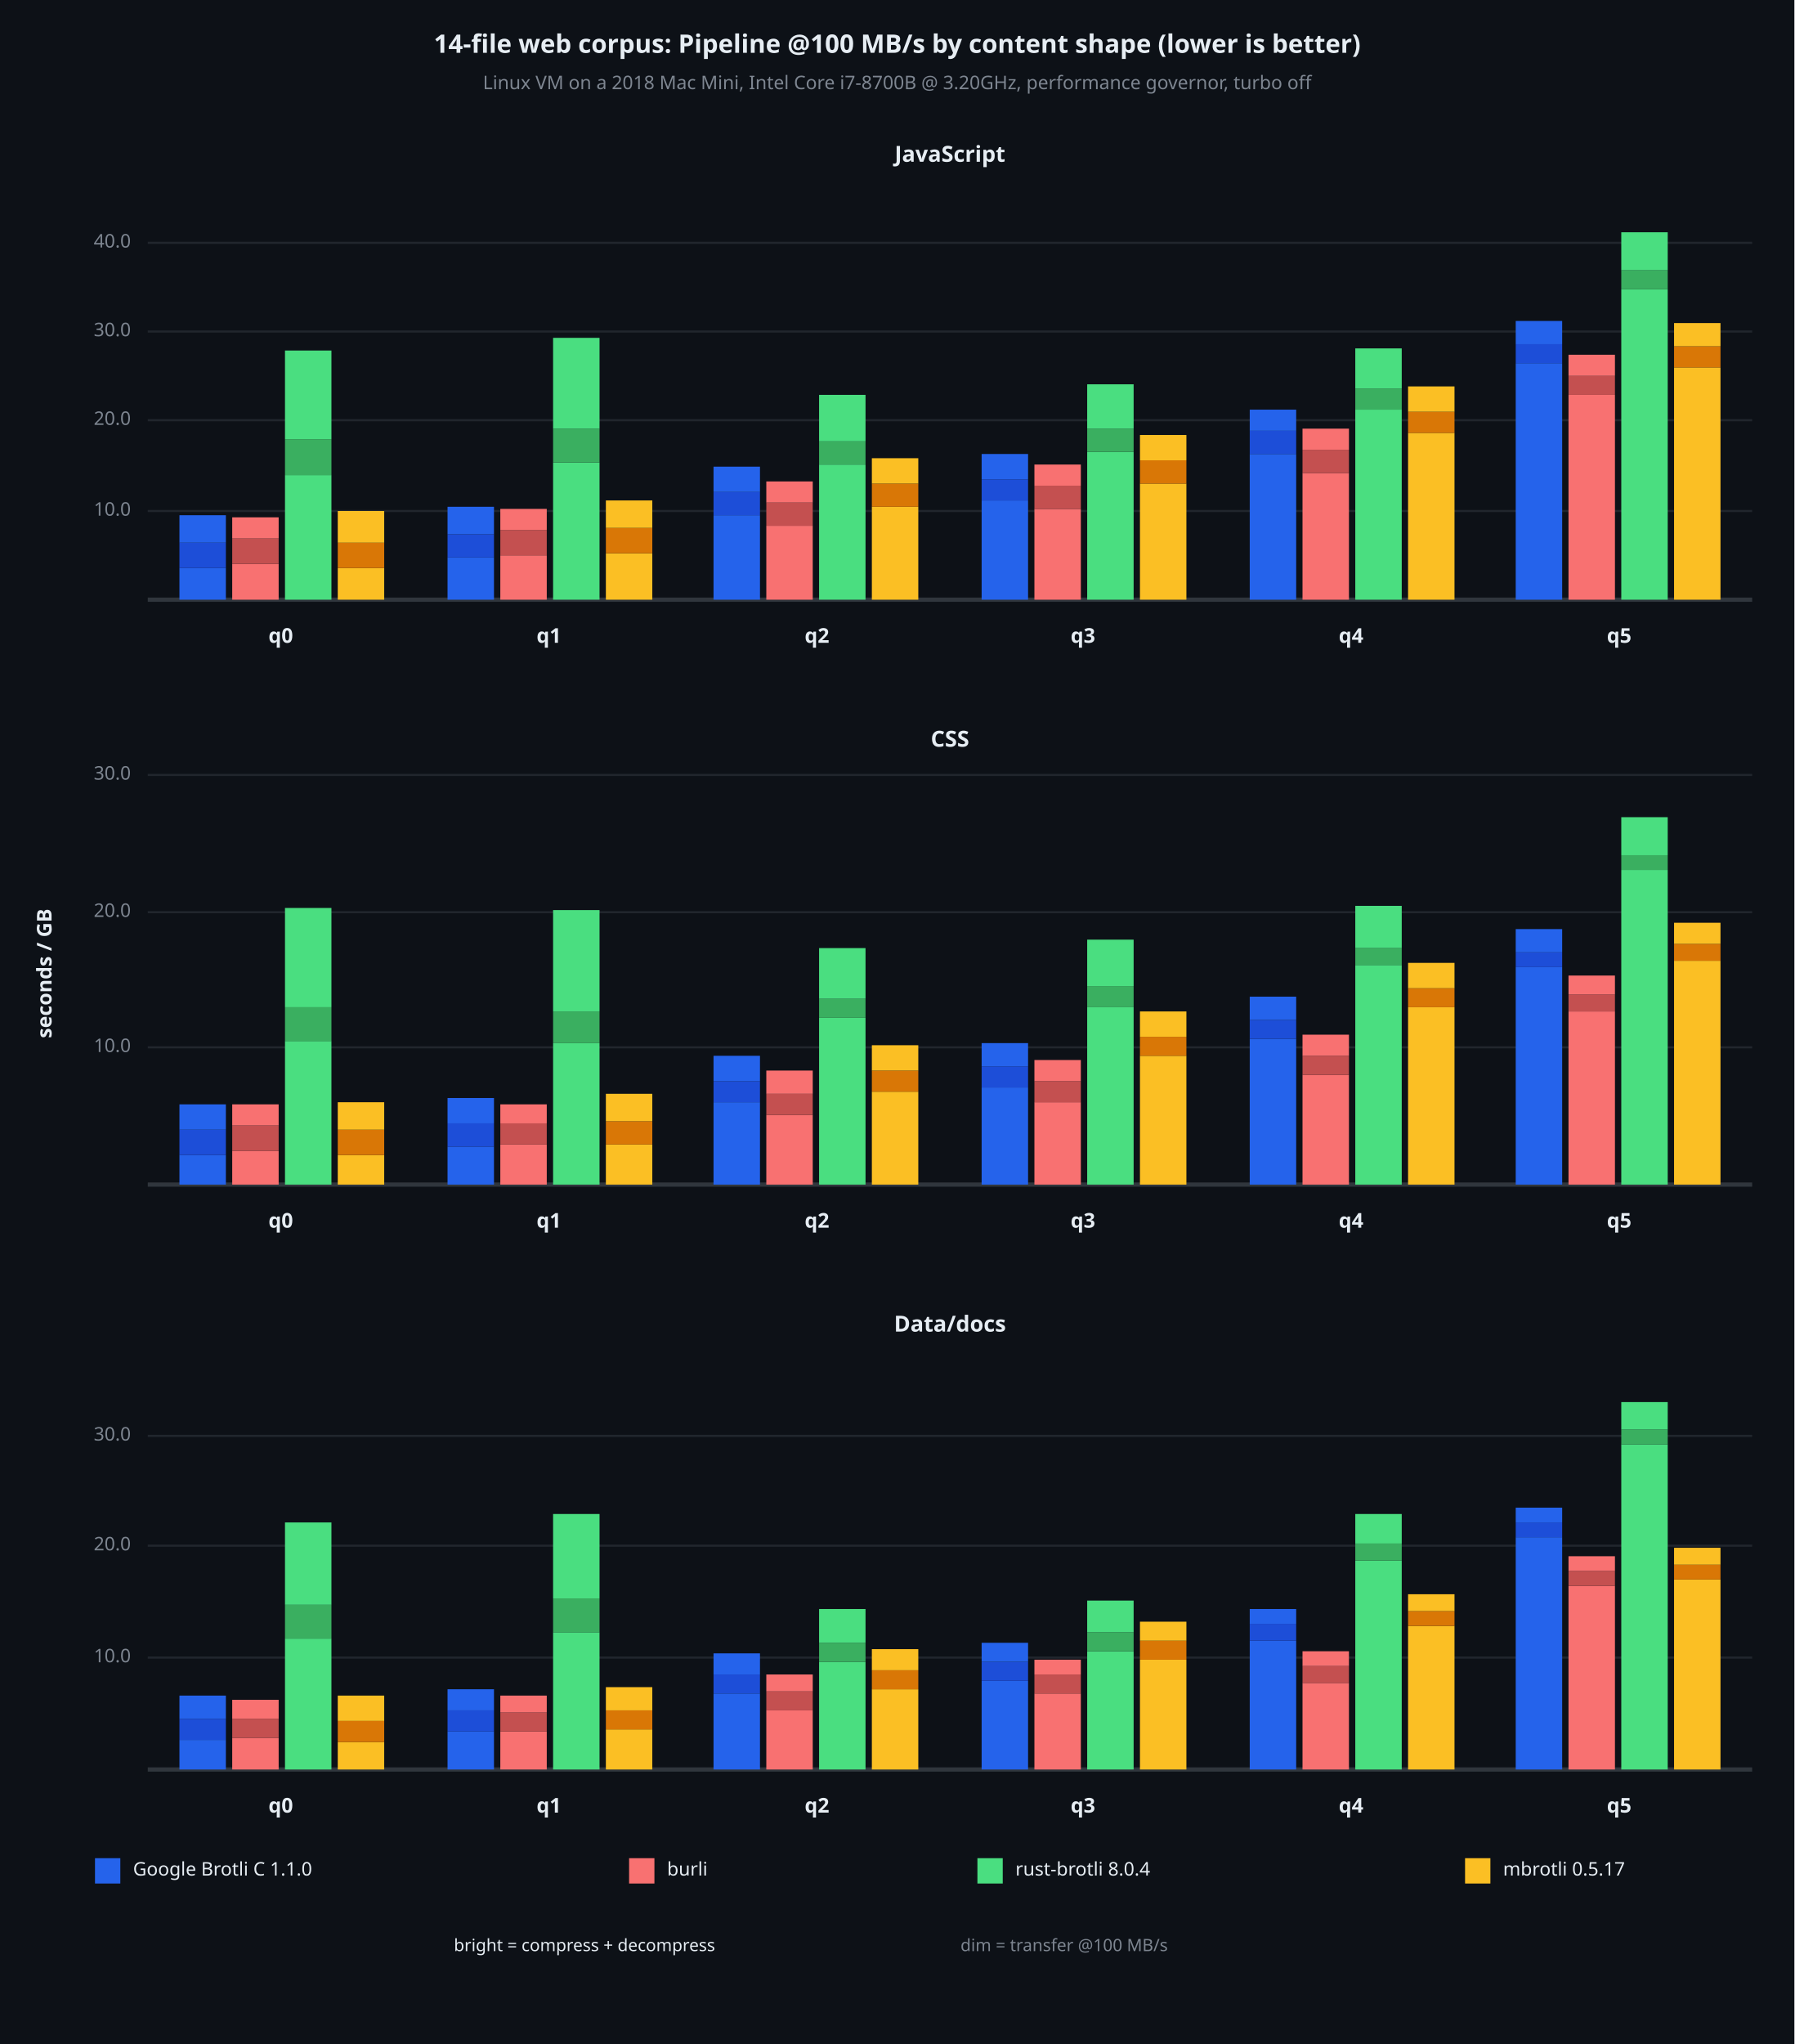
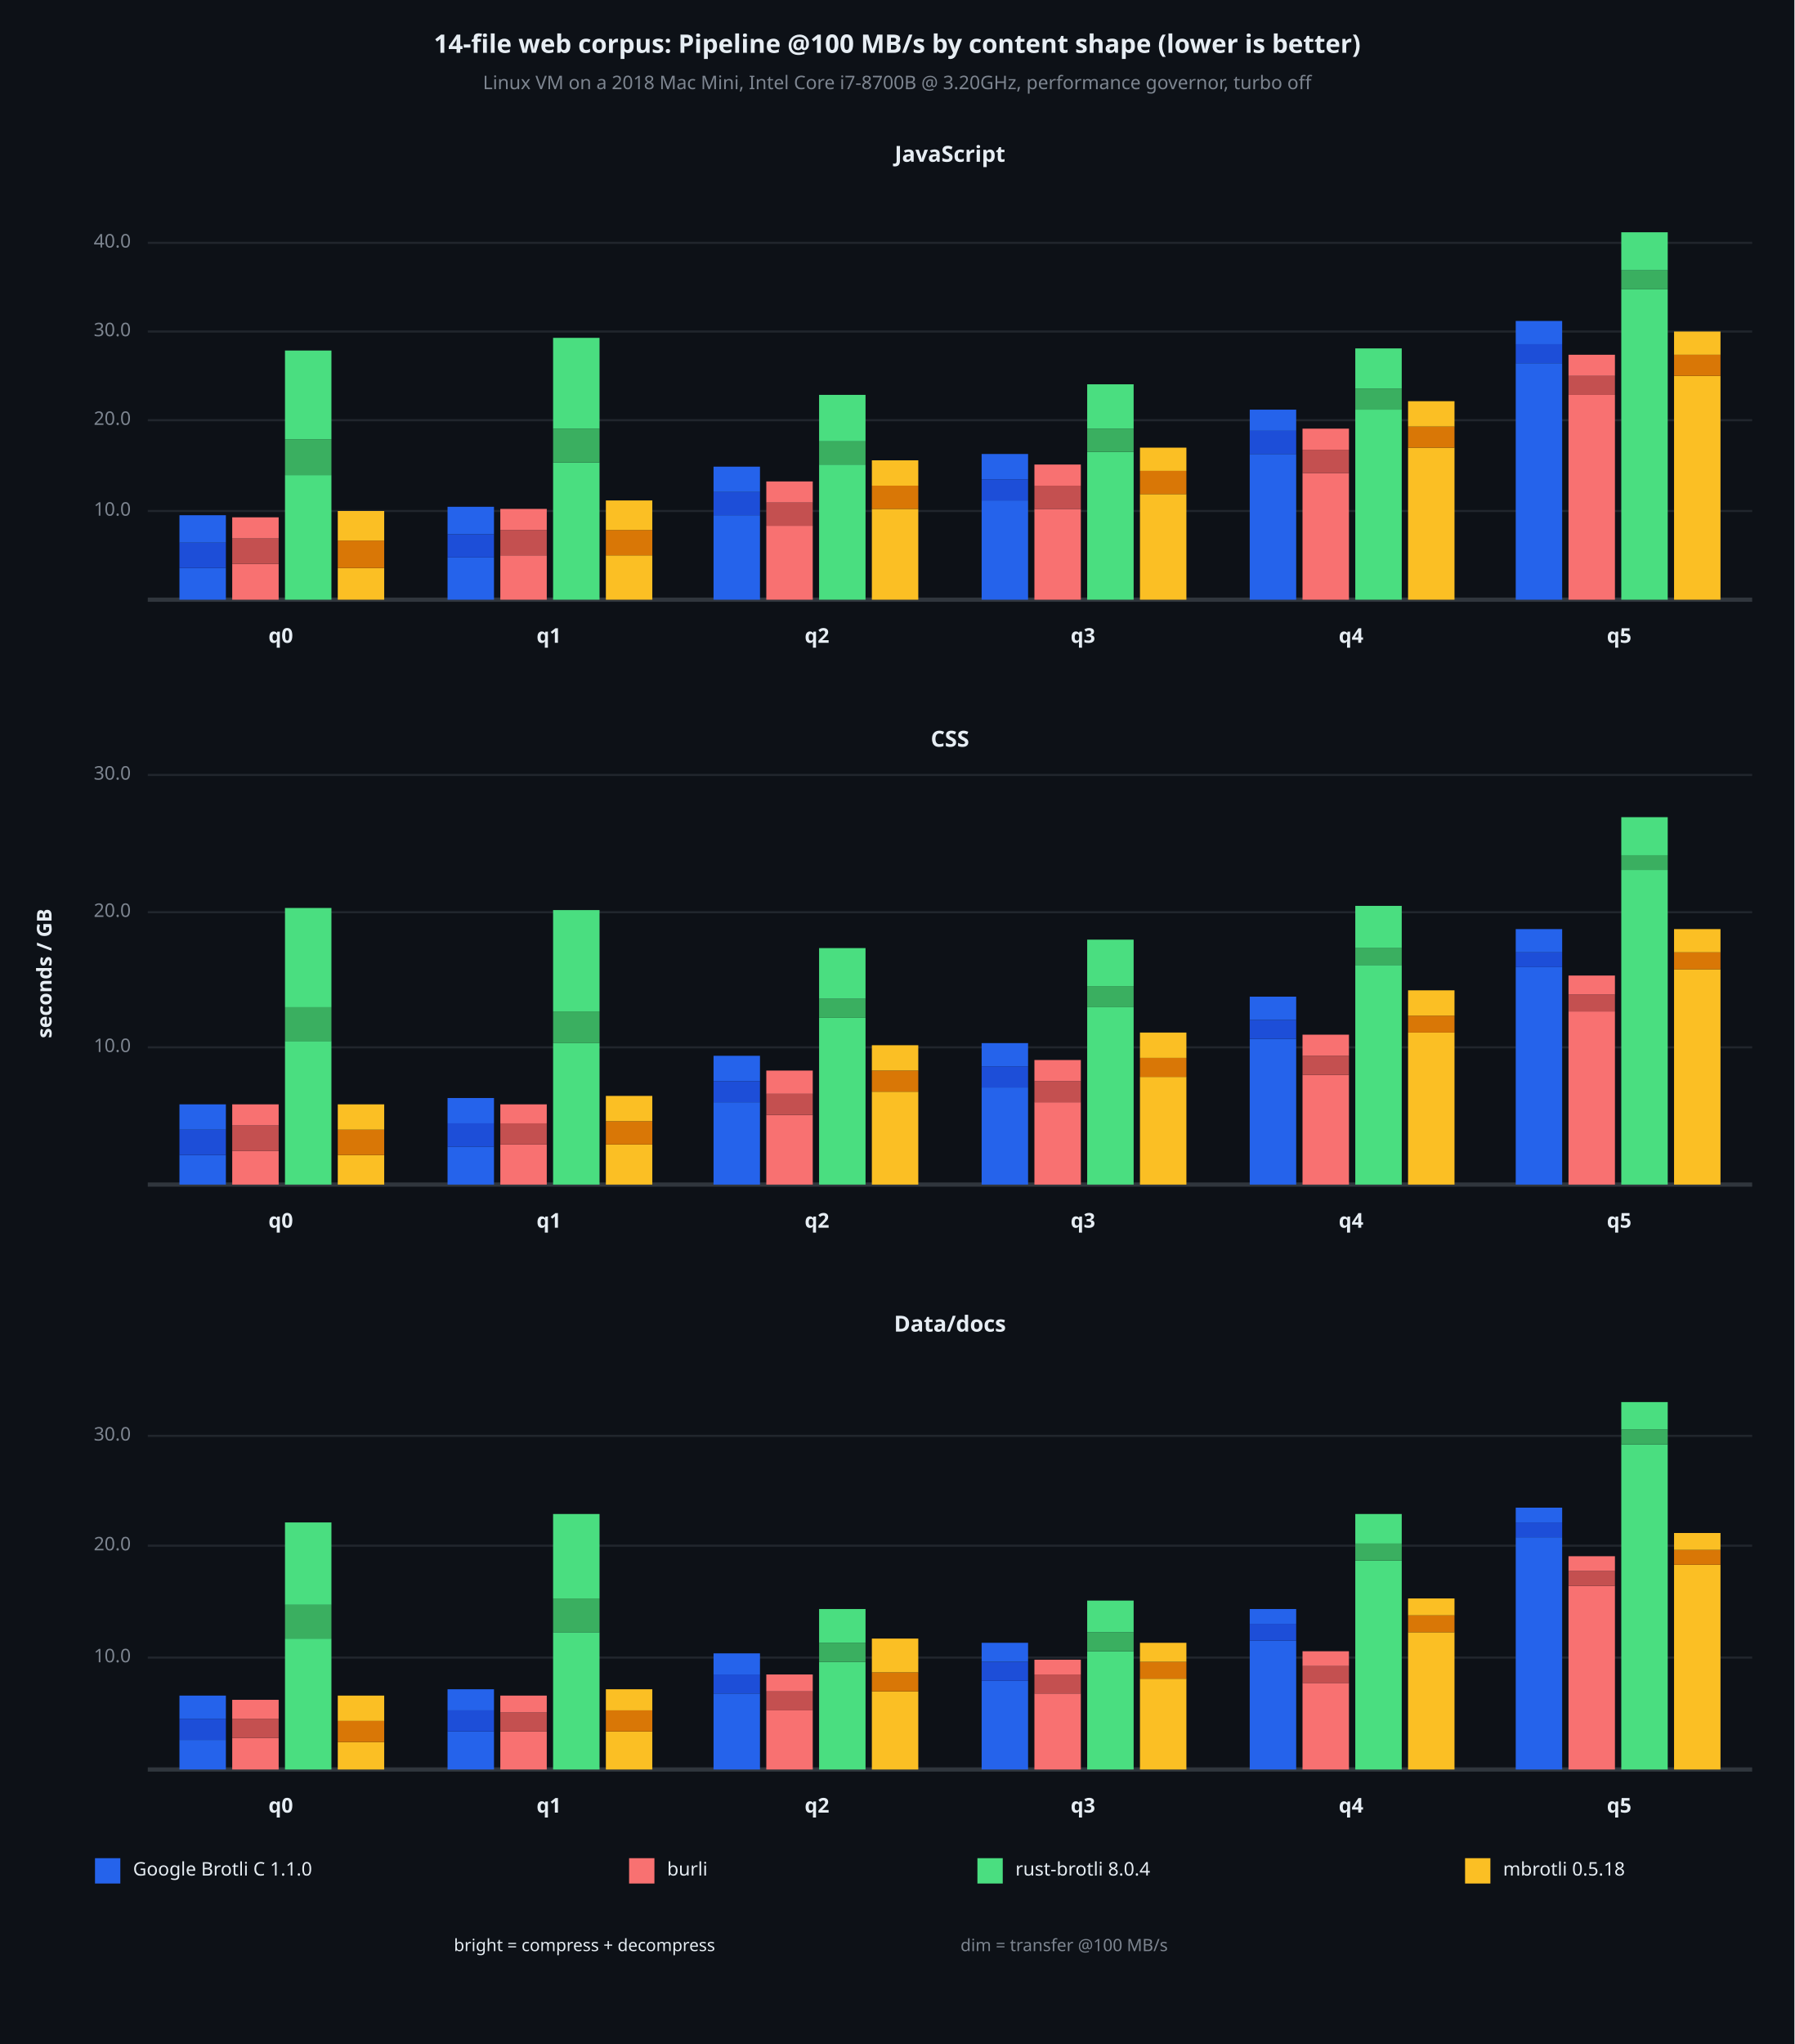
<svg xmlns="http://www.w3.org/2000/svg" viewBox="0 0 850 968" font-family="system-ui, -apple-system, sans-serif">
  <rect x="0" y="0" width="850" height="968" opacity="1" fill="#0D1117" stroke="none" />
  <text x="425" y="22" dy="0.5ex" text-anchor="middle" font-family="sans-serif" font-size="12.097" opacity="1" fill="#E6EDF3" font-weight="bold">
14-file web corpus: Pipeline @100 MB/s by content shape (lower is better)
</text>
  <text x="425" y="40" dy="0.5ex" text-anchor="middle" font-family="sans-serif" font-size="8.871" opacity="1" fill="#7D8590">
Linux VM on a 2018 Mac Mini, Intel Core i7-8700B @ 3.20GHz, performance governor, turbo off
</text>
  <text x="22" y="461" dy="0.5ex" text-anchor="middle" font-family="sans-serif" font-size="9.677" opacity="1" fill="#E6EDF3" font-weight="bold" transform="rotate(270, 22, 461)">
seconds / GB
</text>
  <text x="450" y="74" dy="0.5ex" text-anchor="middle" font-family="sans-serif" font-size="10.484" opacity="1" fill="#E6EDF3" font-weight="bold">
JavaScript
</text>
  <polyline fill="none" opacity="1" stroke="#21262D" stroke-width="1" points="70,242 830,242 " />
  <text x="62" y="242" dy="0.5ex" text-anchor="end" font-family="sans-serif" font-size="8.871" opacity="1" fill="#7D8590">
10.0
</text>
  <polyline fill="none" opacity="1" stroke="#21262D" stroke-width="1" points="70,199 830,199 " />
  <text x="62" y="199" dy="0.5ex" text-anchor="end" font-family="sans-serif" font-size="8.871" opacity="1" fill="#7D8590">
20.0
</text>
  <polyline fill="none" opacity="1" stroke="#21262D" stroke-width="1" points="70,157 830,157 " />
  <text x="62" y="157" dy="0.5ex" text-anchor="end" font-family="sans-serif" font-size="8.871" opacity="1" fill="#7D8590">
30.0
</text>
  <polyline fill="none" opacity="1" stroke="#21262D" stroke-width="1" points="70,115 830,115 " />
  <text x="62" y="115" dy="0.5ex" text-anchor="end" font-family="sans-serif" font-size="8.871" opacity="1" fill="#7D8590">
40.0
</text>
  <polyline fill="none" opacity="1" stroke="#30363D" stroke-width="2" points="70,284 830,284 " />
  <rect x="85" y="269" width="22" height="15" opacity="1" fill="#2563EB" stroke="none" />
  <rect x="85" y="257" width="22" height="12" opacity="1" fill="#1D4ED8" stroke="none" />
  <rect x="85" y="244" width="22" height="13" opacity="1" fill="#2563EB" stroke="none" />
  <rect x="110" y="267" width="22" height="17" opacity="1" fill="#F87171" stroke="none" />
  <rect x="110" y="255" width="22" height="12" opacity="1" fill="#C45050" stroke="none" />
  <rect x="110" y="245" width="22" height="10" opacity="1" fill="#F87171" stroke="none" />
  <rect x="135" y="225" width="22" height="59" opacity="1" fill="#4ADE80" stroke="none" />
  <rect x="135" y="208" width="22" height="17" opacity="1" fill="#3AAF60" stroke="none" />
  <rect x="135" y="166" width="22" height="42" opacity="1" fill="#4ADE80" stroke="none" />
  <rect x="160" y="269" width="22" height="15" opacity="1" fill="#FBBF24" stroke="none" />
-   <rect x="160" y="257" width="22" height="12" opacity="1" fill="#D97706" stroke="none" />
-   <rect x="160" y="242" width="22" height="15" opacity="1" fill="#FBBF24" stroke="none" />
+   <rect x="160" y="256" width="22" height="13" opacity="1" fill="#D97706" stroke="none" />
+   <rect x="160" y="242" width="22" height="14" opacity="1" fill="#FBBF24" stroke="none" />
  <text x="133" y="302" dy="0.5ex" text-anchor="middle" font-family="sans-serif" font-size="9.677" opacity="1" fill="#E6EDF3" font-weight="bold">
q0
</text>
  <rect x="212" y="264" width="22" height="20" opacity="1" fill="#2563EB" stroke="none" />
  <rect x="212" y="253" width="22" height="11" opacity="1" fill="#1D4ED8" stroke="none" />
  <rect x="212" y="240" width="22" height="13" opacity="1" fill="#2563EB" stroke="none" />
  <rect x="237" y="263" width="22" height="21" opacity="1" fill="#F87171" stroke="none" />
  <rect x="237" y="251" width="22" height="12" opacity="1" fill="#C45050" stroke="none" />
  <rect x="237" y="241" width="22" height="10" opacity="1" fill="#F87171" stroke="none" />
  <rect x="262" y="219" width="22" height="65" opacity="1" fill="#4ADE80" stroke="none" />
  <rect x="262" y="203" width="22" height="16" opacity="1" fill="#3AAF60" stroke="none" />
  <rect x="262" y="160" width="22" height="43" opacity="1" fill="#4ADE80" stroke="none" />
-   <rect x="287" y="262" width="22" height="22" opacity="1" fill="#FBBF24" stroke="none" />
-   <rect x="287" y="250" width="22" height="12" opacity="1" fill="#D97706" stroke="none" />
-   <rect x="287" y="237" width="22" height="13" opacity="1" fill="#FBBF24" stroke="none" />
+   <rect x="287" y="263" width="22" height="21" opacity="1" fill="#FBBF24" stroke="none" />
+   <rect x="287" y="251" width="22" height="12" opacity="1" fill="#D97706" stroke="none" />
+   <rect x="287" y="237" width="22" height="14" opacity="1" fill="#FBBF24" stroke="none" />
  <text x="260" y="302" dy="0.5ex" text-anchor="middle" font-family="sans-serif" font-size="9.677" opacity="1" fill="#E6EDF3" font-weight="bold">
q1
</text>
  <rect x="338" y="244" width="22" height="40" opacity="1" fill="#2563EB" stroke="none" />
  <rect x="338" y="233" width="22" height="11" opacity="1" fill="#1D4ED8" stroke="none" />
  <rect x="338" y="221" width="22" height="12" opacity="1" fill="#2563EB" stroke="none" />
  <rect x="363" y="249" width="22" height="35" opacity="1" fill="#F87171" stroke="none" />
  <rect x="363" y="238" width="22" height="11" opacity="1" fill="#C45050" stroke="none" />
  <rect x="363" y="228" width="22" height="10" opacity="1" fill="#F87171" stroke="none" />
  <rect x="388" y="220" width="22" height="64" opacity="1" fill="#4ADE80" stroke="none" />
  <rect x="388" y="209" width="22" height="11" opacity="1" fill="#3AAF60" stroke="none" />
  <rect x="388" y="187" width="22" height="22" opacity="1" fill="#4ADE80" stroke="none" />
-   <rect x="413" y="240" width="22" height="44" opacity="1" fill="#FBBF24" stroke="none" />
-   <rect x="413" y="229" width="22" height="11" opacity="1" fill="#D97706" stroke="none" />
-   <rect x="413" y="217" width="22" height="12" opacity="1" fill="#FBBF24" stroke="none" />
+   <rect x="413" y="241" width="22" height="43" opacity="1" fill="#FBBF24" stroke="none" />
+   <rect x="413" y="230" width="22" height="11" opacity="1" fill="#D97706" stroke="none" />
+   <rect x="413" y="218" width="22" height="12" opacity="1" fill="#FBBF24" stroke="none" />
  <text x="387" y="302" dy="0.5ex" text-anchor="middle" font-family="sans-serif" font-size="9.677" opacity="1" fill="#E6EDF3" font-weight="bold">
q2
</text>
  <rect x="465" y="237" width="22" height="47" opacity="1" fill="#2563EB" stroke="none" />
  <rect x="465" y="227" width="22" height="10" opacity="1" fill="#1D4ED8" stroke="none" />
  <rect x="465" y="215" width="22" height="12" opacity="1" fill="#2563EB" stroke="none" />
  <rect x="490" y="241" width="22" height="43" opacity="1" fill="#F87171" stroke="none" />
  <rect x="490" y="230" width="22" height="11" opacity="1" fill="#C45050" stroke="none" />
  <rect x="490" y="220" width="22" height="10" opacity="1" fill="#F87171" stroke="none" />
  <rect x="515" y="214" width="22" height="70" opacity="1" fill="#4ADE80" stroke="none" />
  <rect x="515" y="203" width="22" height="11" opacity="1" fill="#3AAF60" stroke="none" />
  <rect x="515" y="182" width="22" height="21" opacity="1" fill="#4ADE80" stroke="none" />
-   <rect x="540" y="229" width="22" height="55" opacity="1" fill="#FBBF24" stroke="none" />
-   <rect x="540" y="218" width="22" height="11" opacity="1" fill="#D97706" stroke="none" />
-   <rect x="540" y="206" width="22" height="12" opacity="1" fill="#FBBF24" stroke="none" />
+   <rect x="540" y="234" width="22" height="50" opacity="1" fill="#FBBF24" stroke="none" />
+   <rect x="540" y="223" width="22" height="11" opacity="1" fill="#D97706" stroke="none" />
+   <rect x="540" y="212" width="22" height="11" opacity="1" fill="#FBBF24" stroke="none" />
  <text x="513" y="302" dy="0.5ex" text-anchor="middle" font-family="sans-serif" font-size="9.677" opacity="1" fill="#E6EDF3" font-weight="bold">
q3
</text>
  <rect x="592" y="215" width="22" height="69" opacity="1" fill="#2563EB" stroke="none" />
  <rect x="592" y="204" width="22" height="11" opacity="1" fill="#1D4ED8" stroke="none" />
  <rect x="592" y="194" width="22" height="10" opacity="1" fill="#2563EB" stroke="none" />
  <rect x="617" y="224" width="22" height="60" opacity="1" fill="#F87171" stroke="none" />
  <rect x="617" y="213" width="22" height="11" opacity="1" fill="#C45050" stroke="none" />
  <rect x="617" y="203" width="22" height="10" opacity="1" fill="#F87171" stroke="none" />
  <rect x="642" y="194" width="22" height="90" opacity="1" fill="#4ADE80" stroke="none" />
  <rect x="642" y="184" width="22" height="10" opacity="1" fill="#3AAF60" stroke="none" />
  <rect x="642" y="165" width="22" height="19" opacity="1" fill="#4ADE80" stroke="none" />
-   <rect x="667" y="205" width="22" height="79" opacity="1" fill="#FBBF24" stroke="none" />
-   <rect x="667" y="195" width="22" height="10" opacity="1" fill="#D97706" stroke="none" />
-   <rect x="667" y="183" width="22" height="12" opacity="1" fill="#FBBF24" stroke="none" />
+   <rect x="667" y="212" width="22" height="72" opacity="1" fill="#FBBF24" stroke="none" />
+   <rect x="667" y="202" width="22" height="10" opacity="1" fill="#D97706" stroke="none" />
+   <rect x="667" y="190" width="22" height="12" opacity="1" fill="#FBBF24" stroke="none" />
  <text x="640" y="302" dy="0.5ex" text-anchor="middle" font-family="sans-serif" font-size="9.677" opacity="1" fill="#E6EDF3" font-weight="bold">
q4
</text>
  <rect x="718" y="172" width="22" height="112" opacity="1" fill="#2563EB" stroke="none" />
  <rect x="718" y="163" width="22" height="9" opacity="1" fill="#1D4ED8" stroke="none" />
  <rect x="718" y="152" width="22" height="11" opacity="1" fill="#2563EB" stroke="none" />
  <rect x="743" y="187" width="22" height="97" opacity="1" fill="#F87171" stroke="none" />
  <rect x="743" y="178" width="22" height="9" opacity="1" fill="#C45050" stroke="none" />
  <rect x="743" y="168" width="22" height="10" opacity="1" fill="#F87171" stroke="none" />
  <rect x="768" y="137" width="22" height="147" opacity="1" fill="#4ADE80" stroke="none" />
  <rect x="768" y="128" width="22" height="9" opacity="1" fill="#3AAF60" stroke="none" />
  <rect x="768" y="110" width="22" height="18" opacity="1" fill="#4ADE80" stroke="none" />
-   <rect x="793" y="174" width="22" height="110" opacity="1" fill="#FBBF24" stroke="none" />
-   <rect x="793" y="164" width="22" height="10" opacity="1" fill="#D97706" stroke="none" />
-   <rect x="793" y="153" width="22" height="11" opacity="1" fill="#FBBF24" stroke="none" />
+   <rect x="793" y="178" width="22" height="106" opacity="1" fill="#FBBF24" stroke="none" />
+   <rect x="793" y="168" width="22" height="10" opacity="1" fill="#D97706" stroke="none" />
+   <rect x="793" y="157" width="22" height="11" opacity="1" fill="#FBBF24" stroke="none" />
  <text x="767" y="302" dy="0.5ex" text-anchor="middle" font-family="sans-serif" font-size="9.677" opacity="1" fill="#E6EDF3" font-weight="bold">
q5
</text>
  <text x="450" y="351" dy="0.5ex" text-anchor="middle" font-family="sans-serif" font-size="10.484" opacity="1" fill="#E6EDF3" font-weight="bold">
CSS
</text>
  <polyline fill="none" opacity="1" stroke="#21262D" stroke-width="1" points="70,496 830,496 " />
  <text x="62" y="496" dy="0.5ex" text-anchor="end" font-family="sans-serif" font-size="8.871" opacity="1" fill="#7D8590">
10.0
</text>
  <polyline fill="none" opacity="1" stroke="#21262D" stroke-width="1" points="70,432 830,432 " />
  <text x="62" y="432" dy="0.5ex" text-anchor="end" font-family="sans-serif" font-size="8.871" opacity="1" fill="#7D8590">
20.0
</text>
  <polyline fill="none" opacity="1" stroke="#21262D" stroke-width="1" points="70,367 830,367 " />
  <text x="62" y="367" dy="0.5ex" text-anchor="end" font-family="sans-serif" font-size="8.871" opacity="1" fill="#7D8590">
30.0
</text>
  <polyline fill="none" opacity="1" stroke="#30363D" stroke-width="2" points="70,561 830,561 " />
  <rect x="85" y="547" width="22" height="14" opacity="1" fill="#2563EB" stroke="none" />
  <rect x="85" y="535" width="22" height="12" opacity="1" fill="#1D4ED8" stroke="none" />
  <rect x="85" y="523" width="22" height="12" opacity="1" fill="#2563EB" stroke="none" />
  <rect x="110" y="545" width="22" height="16" opacity="1" fill="#F87171" stroke="none" />
  <rect x="110" y="533" width="22" height="12" opacity="1" fill="#C45050" stroke="none" />
  <rect x="110" y="523" width="22" height="10" opacity="1" fill="#F87171" stroke="none" />
  <rect x="135" y="493" width="22" height="68" opacity="1" fill="#4ADE80" stroke="none" />
  <rect x="135" y="477" width="22" height="16" opacity="1" fill="#3AAF60" stroke="none" />
  <rect x="135" y="430" width="22" height="47" opacity="1" fill="#4ADE80" stroke="none" />
  <rect x="160" y="547" width="22" height="14" opacity="1" fill="#FBBF24" stroke="none" />
  <rect x="160" y="535" width="22" height="12" opacity="1" fill="#D97706" stroke="none" />
-   <rect x="160" y="522" width="22" height="13" opacity="1" fill="#FBBF24" stroke="none" />
+   <rect x="160" y="523" width="22" height="12" opacity="1" fill="#FBBF24" stroke="none" />
  <text x="133" y="579" dy="0.5ex" text-anchor="middle" font-family="sans-serif" font-size="9.677" opacity="1" fill="#E6EDF3" font-weight="bold">
q0
</text>
  <rect x="212" y="543" width="22" height="18" opacity="1" fill="#2563EB" stroke="none" />
  <rect x="212" y="532" width="22" height="11" opacity="1" fill="#1D4ED8" stroke="none" />
  <rect x="212" y="520" width="22" height="12" opacity="1" fill="#2563EB" stroke="none" />
  <rect x="237" y="542" width="22" height="19" opacity="1" fill="#F87171" stroke="none" />
  <rect x="237" y="532" width="22" height="10" opacity="1" fill="#C45050" stroke="none" />
  <rect x="237" y="523" width="22" height="9" opacity="1" fill="#F87171" stroke="none" />
  <rect x="262" y="494" width="22" height="67" opacity="1" fill="#4ADE80" stroke="none" />
  <rect x="262" y="479" width="22" height="15" opacity="1" fill="#3AAF60" stroke="none" />
  <rect x="262" y="431" width="22" height="48" opacity="1" fill="#4ADE80" stroke="none" />
  <rect x="287" y="542" width="22" height="19" opacity="1" fill="#FBBF24" stroke="none" />
  <rect x="287" y="531" width="22" height="11" opacity="1" fill="#D97706" stroke="none" />
-   <rect x="287" y="518" width="22" height="13" opacity="1" fill="#FBBF24" stroke="none" />
+   <rect x="287" y="519" width="22" height="12" opacity="1" fill="#FBBF24" stroke="none" />
  <text x="260" y="579" dy="0.5ex" text-anchor="middle" font-family="sans-serif" font-size="9.677" opacity="1" fill="#E6EDF3" font-weight="bold">
q1
</text>
  <rect x="338" y="522" width="22" height="39" opacity="1" fill="#2563EB" stroke="none" />
  <rect x="338" y="512" width="22" height="10" opacity="1" fill="#1D4ED8" stroke="none" />
  <rect x="338" y="500" width="22" height="12" opacity="1" fill="#2563EB" stroke="none" />
  <rect x="363" y="528" width="22" height="33" opacity="1" fill="#F87171" stroke="none" />
  <rect x="363" y="518" width="22" height="10" opacity="1" fill="#C45050" stroke="none" />
  <rect x="363" y="507" width="22" height="11" opacity="1" fill="#F87171" stroke="none" />
  <rect x="388" y="482" width="22" height="79" opacity="1" fill="#4ADE80" stroke="none" />
  <rect x="388" y="473" width="22" height="9" opacity="1" fill="#3AAF60" stroke="none" />
  <rect x="388" y="449" width="22" height="24" opacity="1" fill="#4ADE80" stroke="none" />
  <rect x="413" y="517" width="22" height="44" opacity="1" fill="#FBBF24" stroke="none" />
  <rect x="413" y="507" width="22" height="10" opacity="1" fill="#D97706" stroke="none" />
  <rect x="413" y="495" width="22" height="12" opacity="1" fill="#FBBF24" stroke="none" />
  <text x="387" y="579" dy="0.5ex" text-anchor="middle" font-family="sans-serif" font-size="9.677" opacity="1" fill="#E6EDF3" font-weight="bold">
q2
</text>
  <rect x="465" y="515" width="22" height="46" opacity="1" fill="#2563EB" stroke="none" />
  <rect x="465" y="505" width="22" height="10" opacity="1" fill="#1D4ED8" stroke="none" />
  <rect x="465" y="494" width="22" height="11" opacity="1" fill="#2563EB" stroke="none" />
  <rect x="490" y="522" width="22" height="39" opacity="1" fill="#F87171" stroke="none" />
  <rect x="490" y="512" width="22" height="10" opacity="1" fill="#C45050" stroke="none" />
  <rect x="490" y="502" width="22" height="10" opacity="1" fill="#F87171" stroke="none" />
  <rect x="515" y="477" width="22" height="84" opacity="1" fill="#4ADE80" stroke="none" />
  <rect x="515" y="467" width="22" height="10" opacity="1" fill="#3AAF60" stroke="none" />
  <rect x="515" y="445" width="22" height="22" opacity="1" fill="#4ADE80" stroke="none" />
-   <rect x="540" y="500" width="22" height="61" opacity="1" fill="#FBBF24" stroke="none" />
-   <rect x="540" y="491" width="22" height="9" opacity="1" fill="#D97706" stroke="none" />
-   <rect x="540" y="479" width="22" height="12" opacity="1" fill="#FBBF24" stroke="none" />
+   <rect x="540" y="510" width="22" height="51" opacity="1" fill="#FBBF24" stroke="none" />
+   <rect x="540" y="501" width="22" height="9" opacity="1" fill="#D97706" stroke="none" />
+   <rect x="540" y="489" width="22" height="12" opacity="1" fill="#FBBF24" stroke="none" />
  <text x="513" y="579" dy="0.5ex" text-anchor="middle" font-family="sans-serif" font-size="9.677" opacity="1" fill="#E6EDF3" font-weight="bold">
q3
</text>
  <rect x="592" y="492" width="22" height="69" opacity="1" fill="#2563EB" stroke="none" />
  <rect x="592" y="483" width="22" height="9" opacity="1" fill="#1D4ED8" stroke="none" />
  <rect x="592" y="472" width="22" height="11" opacity="1" fill="#2563EB" stroke="none" />
  <rect x="617" y="509" width="22" height="52" opacity="1" fill="#F87171" stroke="none" />
  <rect x="617" y="500" width="22" height="9" opacity="1" fill="#C45050" stroke="none" />
  <rect x="617" y="490" width="22" height="10" opacity="1" fill="#F87171" stroke="none" />
  <rect x="642" y="457" width="22" height="104" opacity="1" fill="#4ADE80" stroke="none" />
  <rect x="642" y="449" width="22" height="8" opacity="1" fill="#3AAF60" stroke="none" />
  <rect x="642" y="429" width="22" height="20" opacity="1" fill="#4ADE80" stroke="none" />
-   <rect x="667" y="477" width="22" height="84" opacity="1" fill="#FBBF24" stroke="none" />
-   <rect x="667" y="468" width="22" height="9" opacity="1" fill="#D97706" stroke="none" />
-   <rect x="667" y="456" width="22" height="12" opacity="1" fill="#FBBF24" stroke="none" />
+   <rect x="667" y="489" width="22" height="72" opacity="1" fill="#FBBF24" stroke="none" />
+   <rect x="667" y="481" width="22" height="8" opacity="1" fill="#D97706" stroke="none" />
+   <rect x="667" y="469" width="22" height="12" opacity="1" fill="#FBBF24" stroke="none" />
  <text x="640" y="579" dy="0.5ex" text-anchor="middle" font-family="sans-serif" font-size="9.677" opacity="1" fill="#E6EDF3" font-weight="bold">
q4
</text>
  <rect x="718" y="458" width="22" height="103" opacity="1" fill="#2563EB" stroke="none" />
  <rect x="718" y="451" width="22" height="7" opacity="1" fill="#1D4ED8" stroke="none" />
  <rect x="718" y="440" width="22" height="11" opacity="1" fill="#2563EB" stroke="none" />
  <rect x="743" y="479" width="22" height="82" opacity="1" fill="#F87171" stroke="none" />
  <rect x="743" y="471" width="22" height="8" opacity="1" fill="#C45050" stroke="none" />
  <rect x="743" y="462" width="22" height="9" opacity="1" fill="#F87171" stroke="none" />
  <rect x="768" y="412" width="22" height="149" opacity="1" fill="#4ADE80" stroke="none" />
  <rect x="768" y="405" width="22" height="7" opacity="1" fill="#3AAF60" stroke="none" />
  <rect x="768" y="387" width="22" height="18" opacity="1" fill="#4ADE80" stroke="none" />
-   <rect x="793" y="455" width="22" height="106" opacity="1" fill="#FBBF24" stroke="none" />
-   <rect x="793" y="447" width="22" height="8" opacity="1" fill="#D97706" stroke="none" />
-   <rect x="793" y="437" width="22" height="10" opacity="1" fill="#FBBF24" stroke="none" />
+   <rect x="793" y="459" width="22" height="102" opacity="1" fill="#FBBF24" stroke="none" />
+   <rect x="793" y="451" width="22" height="8" opacity="1" fill="#D97706" stroke="none" />
+   <rect x="793" y="440" width="22" height="11" opacity="1" fill="#FBBF24" stroke="none" />
  <text x="767" y="579" dy="0.5ex" text-anchor="middle" font-family="sans-serif" font-size="9.677" opacity="1" fill="#E6EDF3" font-weight="bold">
q5
</text>
  <text x="450" y="628" dy="0.5ex" text-anchor="middle" font-family="sans-serif" font-size="10.484" opacity="1" fill="#E6EDF3" font-weight="bold">
Data/docs
</text>
  <polyline fill="none" opacity="1" stroke="#21262D" stroke-width="1" points="70,785 830,785 " />
  <text x="62" y="785" dy="0.5ex" text-anchor="end" font-family="sans-serif" font-size="8.871" opacity="1" fill="#7D8590">
10.0
</text>
  <polyline fill="none" opacity="1" stroke="#21262D" stroke-width="1" points="70,732 830,732 " />
  <text x="62" y="732" dy="0.5ex" text-anchor="end" font-family="sans-serif" font-size="8.871" opacity="1" fill="#7D8590">
20.0
</text>
  <polyline fill="none" opacity="1" stroke="#21262D" stroke-width="1" points="70,680 830,680 " />
  <text x="62" y="680" dy="0.5ex" text-anchor="end" font-family="sans-serif" font-size="8.871" opacity="1" fill="#7D8590">
30.0
</text>
  <polyline fill="none" opacity="1" stroke="#30363D" stroke-width="2" points="70,838 830,838 " />
  <rect x="85" y="824" width="22" height="14" opacity="1" fill="#2563EB" stroke="none" />
  <rect x="85" y="814" width="22" height="10" opacity="1" fill="#1D4ED8" stroke="none" />
  <rect x="85" y="803" width="22" height="11" opacity="1" fill="#2563EB" stroke="none" />
  <rect x="110" y="823" width="22" height="15" opacity="1" fill="#F87171" stroke="none" />
  <rect x="110" y="814" width="22" height="9" opacity="1" fill="#C45050" stroke="none" />
  <rect x="110" y="805" width="22" height="9" opacity="1" fill="#F87171" stroke="none" />
  <rect x="135" y="776" width="22" height="62" opacity="1" fill="#4ADE80" stroke="none" />
  <rect x="135" y="760" width="22" height="16" opacity="1" fill="#3AAF60" stroke="none" />
  <rect x="135" y="721" width="22" height="39" opacity="1" fill="#4ADE80" stroke="none" />
  <rect x="160" y="825" width="22" height="13" opacity="1" fill="#FBBF24" stroke="none" />
  <rect x="160" y="815" width="22" height="10" opacity="1" fill="#D97706" stroke="none" />
  <rect x="160" y="803" width="22" height="12" opacity="1" fill="#FBBF24" stroke="none" />
  <text x="133" y="856" dy="0.5ex" text-anchor="middle" font-family="sans-serif" font-size="9.677" opacity="1" fill="#E6EDF3" font-weight="bold">
q0
</text>
  <rect x="212" y="820" width="22" height="18" opacity="1" fill="#2563EB" stroke="none" />
  <rect x="212" y="810" width="22" height="10" opacity="1" fill="#1D4ED8" stroke="none" />
  <rect x="212" y="800" width="22" height="10" opacity="1" fill="#2563EB" stroke="none" />
  <rect x="237" y="820" width="22" height="18" opacity="1" fill="#F87171" stroke="none" />
  <rect x="237" y="811" width="22" height="9" opacity="1" fill="#C45050" stroke="none" />
  <rect x="237" y="803" width="22" height="8" opacity="1" fill="#F87171" stroke="none" />
  <rect x="262" y="773" width="22" height="65" opacity="1" fill="#4ADE80" stroke="none" />
  <rect x="262" y="757" width="22" height="16" opacity="1" fill="#3AAF60" stroke="none" />
  <rect x="262" y="717" width="22" height="40" opacity="1" fill="#4ADE80" stroke="none" />
-   <rect x="287" y="819" width="22" height="19" opacity="1" fill="#FBBF24" stroke="none" />
-   <rect x="287" y="810" width="22" height="9" opacity="1" fill="#D97706" stroke="none" />
-   <rect x="287" y="799" width="22" height="11" opacity="1" fill="#FBBF24" stroke="none" />
+   <rect x="287" y="820" width="22" height="18" opacity="1" fill="#FBBF24" stroke="none" />
+   <rect x="287" y="810" width="22" height="10" opacity="1" fill="#D97706" stroke="none" />
+   <rect x="287" y="800" width="22" height="10" opacity="1" fill="#FBBF24" stroke="none" />
  <text x="260" y="856" dy="0.5ex" text-anchor="middle" font-family="sans-serif" font-size="9.677" opacity="1" fill="#E6EDF3" font-weight="bold">
q1
</text>
  <rect x="338" y="802" width="22" height="36" opacity="1" fill="#2563EB" stroke="none" />
  <rect x="338" y="793" width="22" height="9" opacity="1" fill="#1D4ED8" stroke="none" />
  <rect x="338" y="783" width="22" height="10" opacity="1" fill="#2563EB" stroke="none" />
  <rect x="363" y="810" width="22" height="28" opacity="1" fill="#F87171" stroke="none" />
  <rect x="363" y="801" width="22" height="9" opacity="1" fill="#C45050" stroke="none" />
  <rect x="363" y="793" width="22" height="8" opacity="1" fill="#F87171" stroke="none" />
  <rect x="388" y="787" width="22" height="51" opacity="1" fill="#4ADE80" stroke="none" />
  <rect x="388" y="778" width="22" height="9" opacity="1" fill="#3AAF60" stroke="none" />
  <rect x="388" y="762" width="22" height="16" opacity="1" fill="#4ADE80" stroke="none" />
-   <rect x="413" y="800" width="22" height="38" opacity="1" fill="#FBBF24" stroke="none" />
-   <rect x="413" y="791" width="22" height="9" opacity="1" fill="#D97706" stroke="none" />
-   <rect x="413" y="781" width="22" height="10" opacity="1" fill="#FBBF24" stroke="none" />
+   <rect x="413" y="801" width="22" height="37" opacity="1" fill="#FBBF24" stroke="none" />
+   <rect x="413" y="792" width="22" height="9" opacity="1" fill="#D97706" stroke="none" />
+   <rect x="413" y="776" width="22" height="16" opacity="1" fill="#FBBF24" stroke="none" />
  <text x="387" y="856" dy="0.5ex" text-anchor="middle" font-family="sans-serif" font-size="9.677" opacity="1" fill="#E6EDF3" font-weight="bold">
q2
</text>
  <rect x="465" y="796" width="22" height="42" opacity="1" fill="#2563EB" stroke="none" />
  <rect x="465" y="787" width="22" height="9" opacity="1" fill="#1D4ED8" stroke="none" />
  <rect x="465" y="778" width="22" height="9" opacity="1" fill="#2563EB" stroke="none" />
  <rect x="490" y="802" width="22" height="36" opacity="1" fill="#F87171" stroke="none" />
  <rect x="490" y="793" width="22" height="9" opacity="1" fill="#C45050" stroke="none" />
  <rect x="490" y="786" width="22" height="7" opacity="1" fill="#F87171" stroke="none" />
  <rect x="515" y="782" width="22" height="56" opacity="1" fill="#4ADE80" stroke="none" />
  <rect x="515" y="773" width="22" height="9" opacity="1" fill="#3AAF60" stroke="none" />
  <rect x="515" y="758" width="22" height="15" opacity="1" fill="#4ADE80" stroke="none" />
-   <rect x="540" y="786" width="22" height="52" opacity="1" fill="#FBBF24" stroke="none" />
-   <rect x="540" y="777" width="22" height="9" opacity="1" fill="#D97706" stroke="none" />
-   <rect x="540" y="768" width="22" height="9" opacity="1" fill="#FBBF24" stroke="none" />
+   <rect x="540" y="795" width="22" height="43" opacity="1" fill="#FBBF24" stroke="none" />
+   <rect x="540" y="787" width="22" height="8" opacity="1" fill="#D97706" stroke="none" />
+   <rect x="540" y="778" width="22" height="9" opacity="1" fill="#FBBF24" stroke="none" />
  <text x="513" y="856" dy="0.5ex" text-anchor="middle" font-family="sans-serif" font-size="9.677" opacity="1" fill="#E6EDF3" font-weight="bold">
q3
</text>
  <rect x="592" y="777" width="22" height="61" opacity="1" fill="#2563EB" stroke="none" />
  <rect x="592" y="769" width="22" height="8" opacity="1" fill="#1D4ED8" stroke="none" />
  <rect x="592" y="762" width="22" height="7" opacity="1" fill="#2563EB" stroke="none" />
  <rect x="617" y="797" width="22" height="41" opacity="1" fill="#F87171" stroke="none" />
  <rect x="617" y="789" width="22" height="8" opacity="1" fill="#C45050" stroke="none" />
  <rect x="617" y="782" width="22" height="7" opacity="1" fill="#F87171" stroke="none" />
  <rect x="642" y="739" width="22" height="99" opacity="1" fill="#4ADE80" stroke="none" />
  <rect x="642" y="731" width="22" height="8" opacity="1" fill="#3AAF60" stroke="none" />
  <rect x="642" y="717" width="22" height="14" opacity="1" fill="#4ADE80" stroke="none" />
-   <rect x="667" y="770" width="22" height="68" opacity="1" fill="#FBBF24" stroke="none" />
-   <rect x="667" y="763" width="22" height="7" opacity="1" fill="#D97706" stroke="none" />
-   <rect x="667" y="755" width="22" height="8" opacity="1" fill="#FBBF24" stroke="none" />
+   <rect x="667" y="773" width="22" height="65" opacity="1" fill="#FBBF24" stroke="none" />
+   <rect x="667" y="765" width="22" height="8" opacity="1" fill="#D97706" stroke="none" />
+   <rect x="667" y="757" width="22" height="8" opacity="1" fill="#FBBF24" stroke="none" />
  <text x="640" y="856" dy="0.5ex" text-anchor="middle" font-family="sans-serif" font-size="9.677" opacity="1" fill="#E6EDF3" font-weight="bold">
q4
</text>
  <rect x="718" y="728" width="22" height="110" opacity="1" fill="#2563EB" stroke="none" />
  <rect x="718" y="721" width="22" height="7" opacity="1" fill="#1D4ED8" stroke="none" />
  <rect x="718" y="714" width="22" height="7" opacity="1" fill="#2563EB" stroke="none" />
  <rect x="743" y="751" width="22" height="87" opacity="1" fill="#F87171" stroke="none" />
  <rect x="743" y="744" width="22" height="7" opacity="1" fill="#C45050" stroke="none" />
  <rect x="743" y="737" width="22" height="7" opacity="1" fill="#F87171" stroke="none" />
  <rect x="768" y="684" width="22" height="154" opacity="1" fill="#4ADE80" stroke="none" />
  <rect x="768" y="677" width="22" height="7" opacity="1" fill="#3AAF60" stroke="none" />
  <rect x="768" y="664" width="22" height="13" opacity="1" fill="#4ADE80" stroke="none" />
-   <rect x="793" y="748" width="22" height="90" opacity="1" fill="#FBBF24" stroke="none" />
-   <rect x="793" y="741" width="22" height="7" opacity="1" fill="#D97706" stroke="none" />
-   <rect x="793" y="733" width="22" height="8" opacity="1" fill="#FBBF24" stroke="none" />
+   <rect x="793" y="741" width="22" height="97" opacity="1" fill="#FBBF24" stroke="none" />
+   <rect x="793" y="734" width="22" height="7" opacity="1" fill="#D97706" stroke="none" />
+   <rect x="793" y="726" width="22" height="8" opacity="1" fill="#FBBF24" stroke="none" />
  <text x="767" y="856" dy="0.5ex" text-anchor="middle" font-family="sans-serif" font-size="9.677" opacity="1" fill="#E6EDF3" font-weight="bold">
q5
</text>
  <rect x="45" y="880" width="12" height="12" opacity="1" fill="#2563EB" stroke="none" />
  <text x="63" y="886" dy="0.5ex" text-anchor="start" font-family="sans-serif" font-size="8.871" opacity="1" fill="#E6EDF3">
Google Brotli C 1.1.0
</text>
  <rect x="298" y="880" width="12" height="12" opacity="1" fill="#F87171" stroke="none" />
  <text x="316" y="886" dy="0.5ex" text-anchor="start" font-family="sans-serif" font-size="8.871" opacity="1" fill="#E6EDF3">
burli
</text>
  <rect x="463" y="880" width="12" height="12" opacity="1" fill="#4ADE80" stroke="none" />
  <text x="481" y="886" dy="0.5ex" text-anchor="start" font-family="sans-serif" font-size="8.871" opacity="1" fill="#E6EDF3">
rust-brotli 8.0.4
</text>
  <rect x="694" y="880" width="12" height="12" opacity="1" fill="#FBBF24" stroke="none" />
  <text x="712" y="886" dy="0.5ex" text-anchor="start" font-family="sans-serif" font-size="8.871" opacity="1" fill="#E6EDF3">
- mbrotli 0.5.17
+ mbrotli 0.5.18
</text>
  <text x="215" y="922" dy="0.5ex" text-anchor="start" font-family="sans-serif" font-size="8.065" opacity="1" fill="#E6EDF3">
bright = compress + decompress
</text>
  <text x="455" y="922" dy="0.5ex" text-anchor="start" font-family="sans-serif" font-size="8.065" opacity="1" fill="#7D8590">
dim = transfer @100 MB/s
</text>
</svg>
